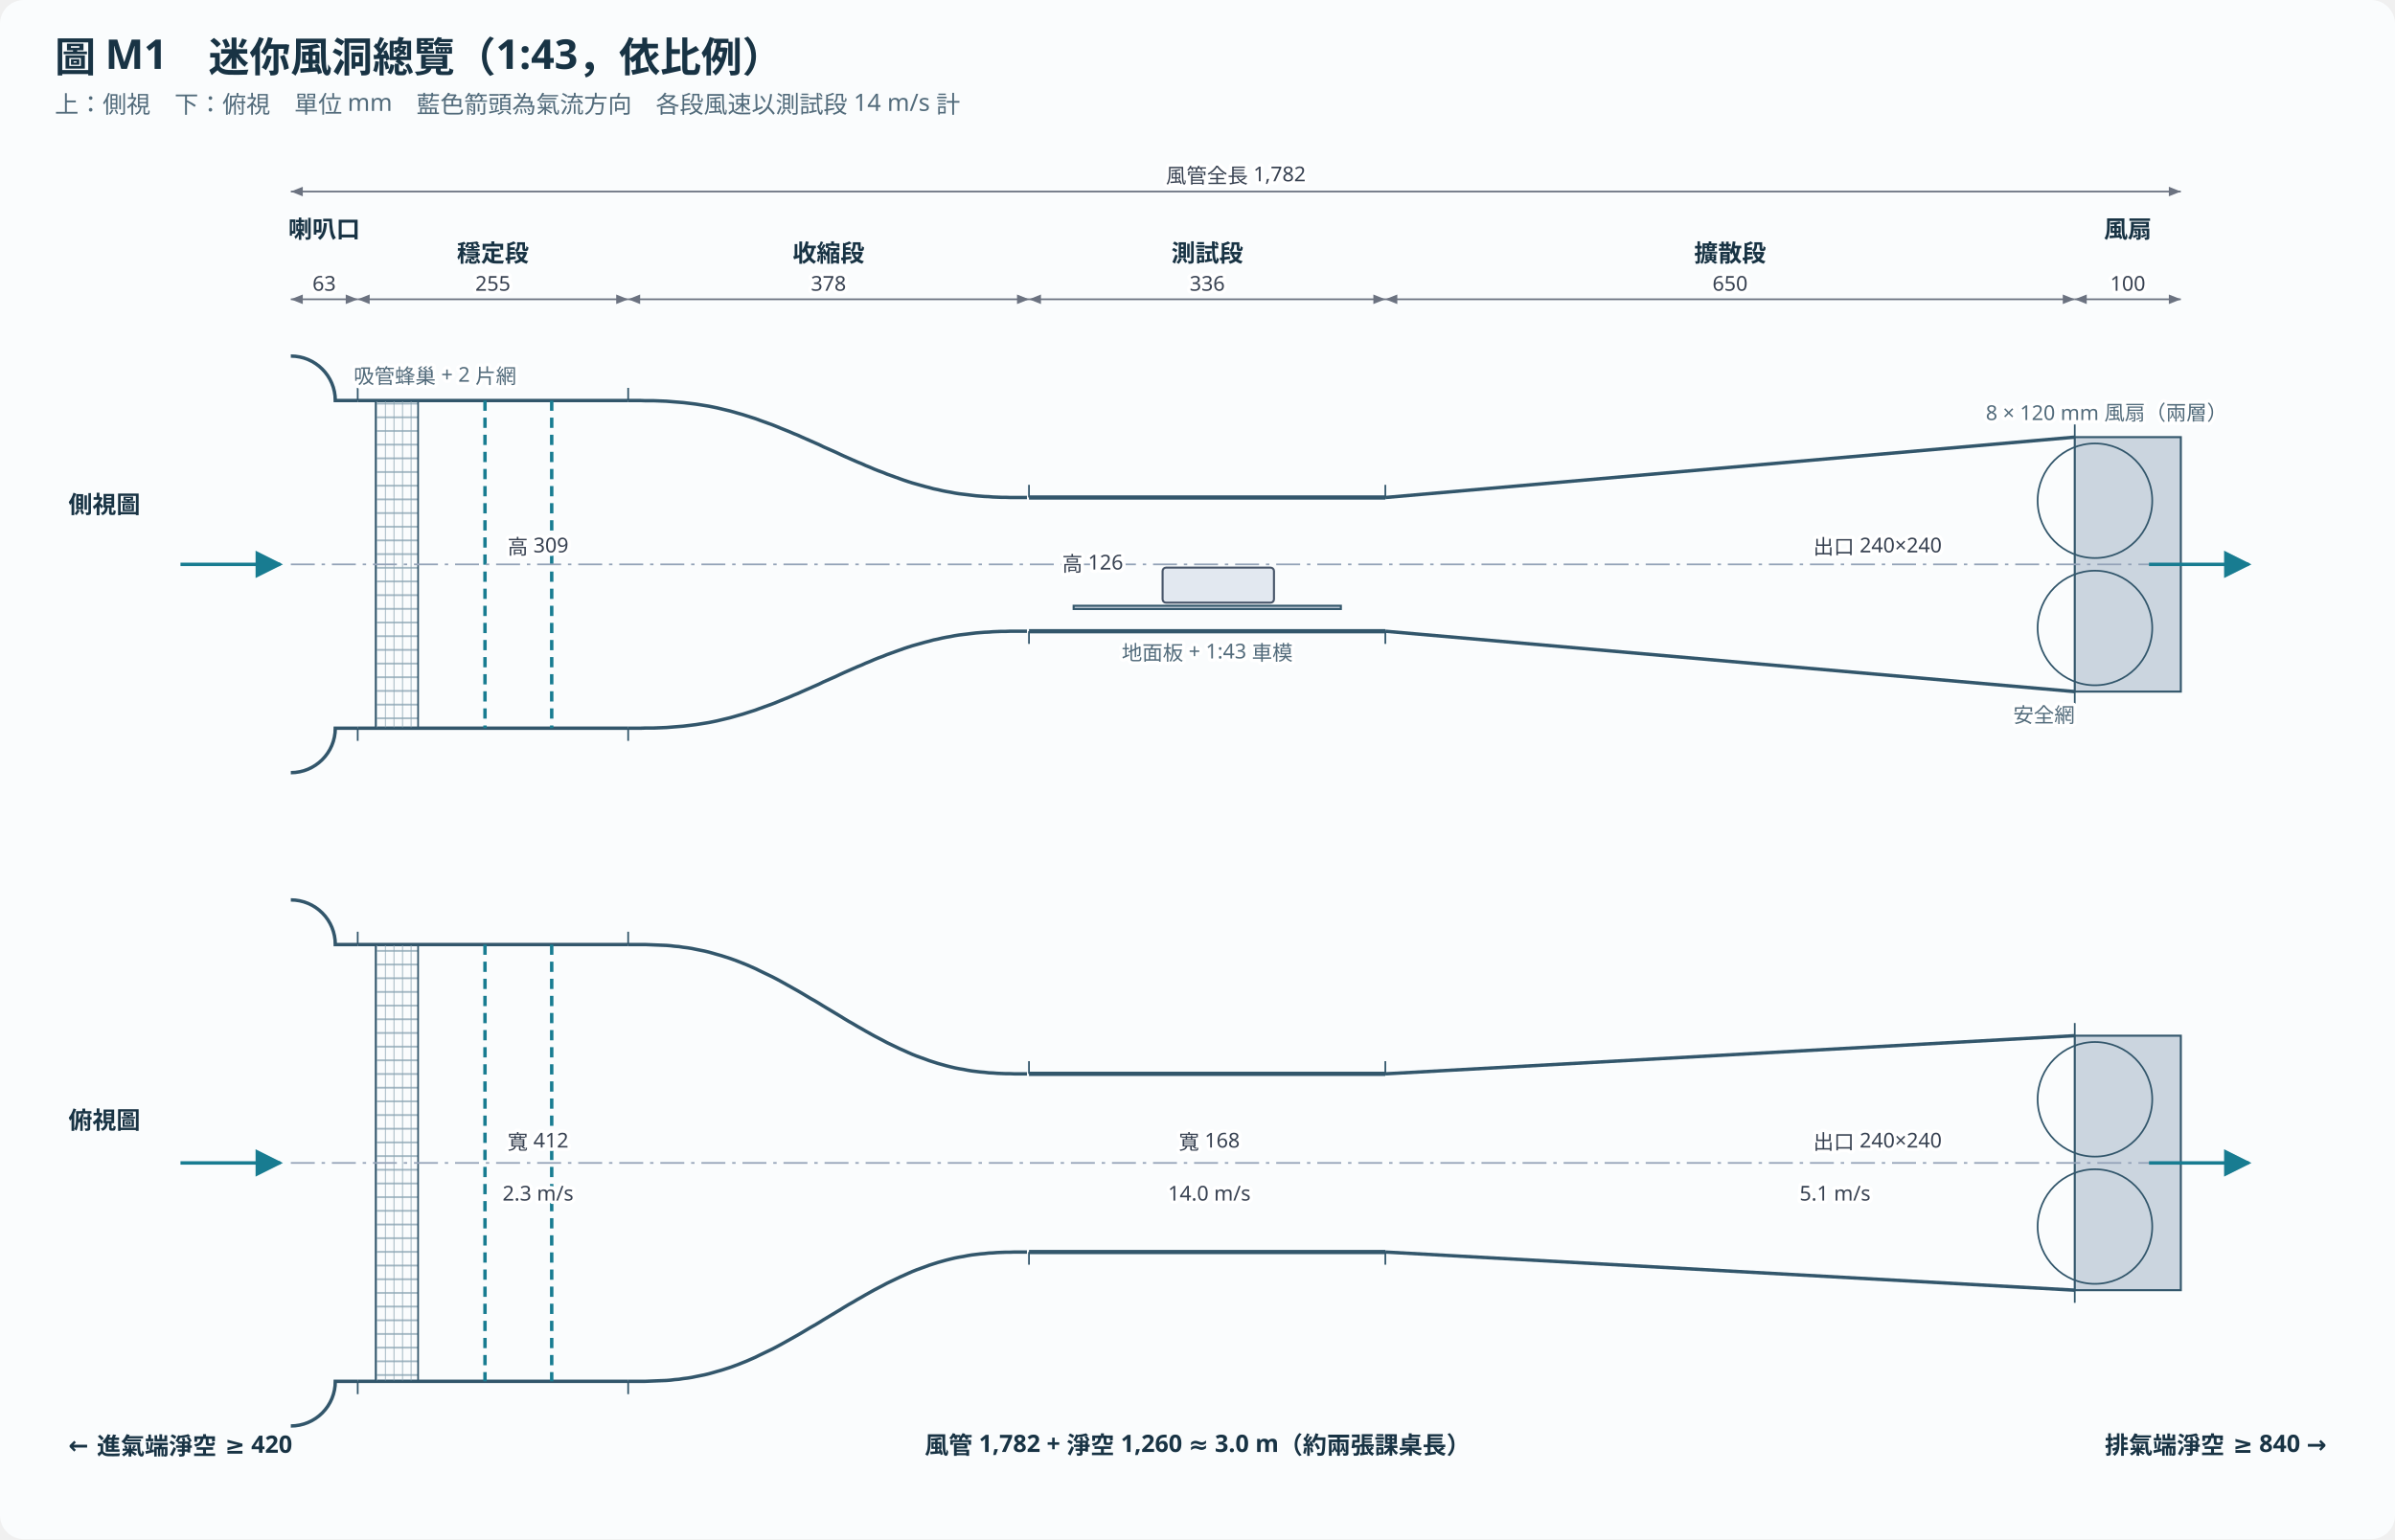
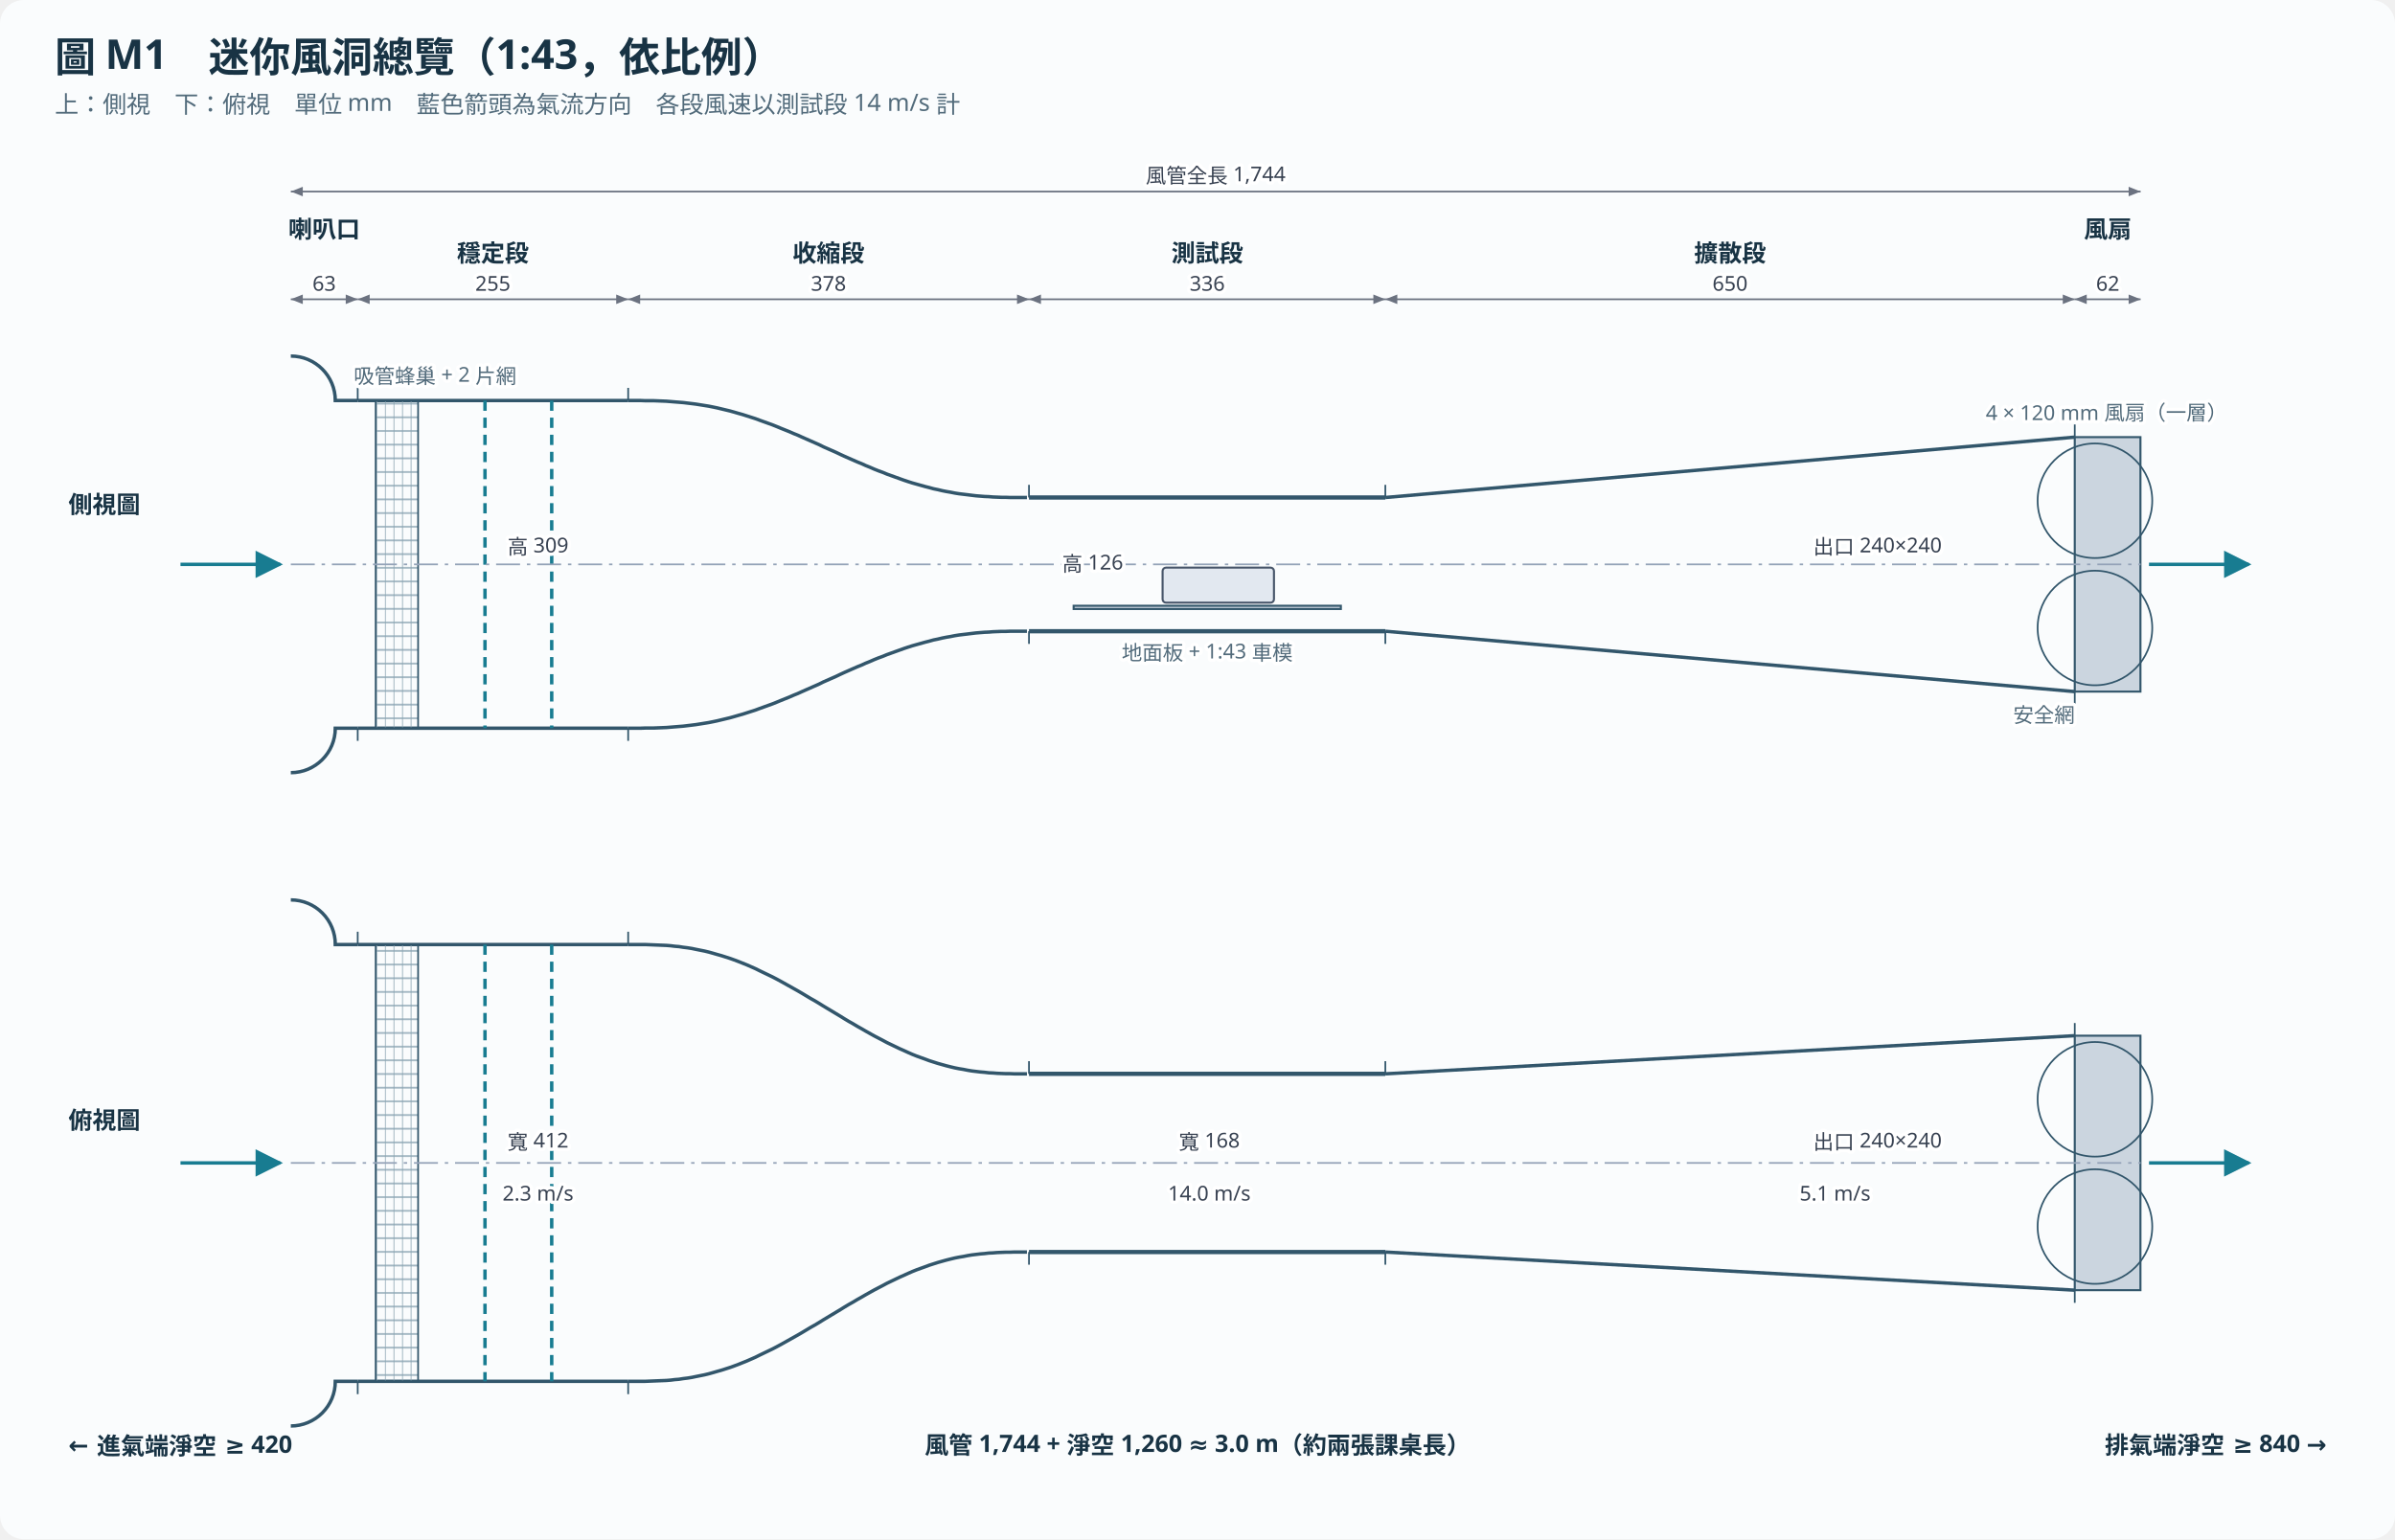
<svg xmlns="http://www.w3.org/2000/svg" width="1400" height="900" viewBox="0 0 1400 900" role="img" aria-labelledby="title desc">
  <defs>
    <marker id="a" viewBox="0 0 10 10" refX="10" refY="5" markerWidth="7" markerHeight="7" orient="auto-start-reverse">
      <path d="M0,1 L10,5 L0,9 z" fill="#6b7280" />
    </marker>
    <marker id="f" viewBox="0 0 10 10" refX="9" refY="5" markerWidth="8" markerHeight="8" orient="auto">
      <path d="M0,0 L10,5 L0,10 z" fill="#187c91" />
    </marker>
    <marker id="o" viewBox="0 0 10 10" refX="9" refY="5" markerWidth="7" markerHeight="7" orient="auto">
      <path d="M0,0 L10,5 L0,10 z" fill="#c2410c" />
    </marker>
    <pattern id="hc" width="5" height="8" patternUnits="userSpaceOnUse">
      <path d="M0 0V8 M0 4H5" stroke="#8aa4b2" stroke-width="0.8" />
    </pattern>
    <pattern id="hatch" width="6" height="6" patternUnits="userSpaceOnUse" patternTransform="rotate(45)">
      <path d="M0 0V6" stroke="#94a3b8" stroke-width="1" />
    </pattern>
    <style>
text{font-family:'PingFang TC','Heiti TC','Noto Sans TC','Microsoft JhengHei',sans-serif;fill:#183344}
.t{font-size:24px;font-weight:700} .st{font-size:14px;fill:#526b7b}
.l{font-size:14px;font-weight:600} .n{font-size:12px;fill:#526b7b} .d{font-size:12px;fill:#374151}
.w{font-size:12px;fill:#c2410c;font-weight:600}
.halo{paint-order:stroke;stroke:#ffffff;stroke-width:4px;stroke-linejoin:round}
.shell{stroke:#32566b;stroke-width:2;fill:#edf3f6}
.shell0{stroke:#32566b;stroke-width:2;fill:none}
.thin{stroke:#32566b;stroke-width:1;fill:none}
.pc{stroke:#32566b;stroke-width:2;fill:#e3f1f7}
.solid{stroke:#32566b;stroke-width:1.2;fill:#cbd5df}
.dark{stroke:#1f2937;stroke-width:1;fill:#4b5563}
.car{stroke:#475569;stroke-width:1.2;fill:#e2e8f0}
.air{stroke:#187c91;stroke-width:2;fill:none}
.airf{fill:#187c91}
.scr{stroke:#187c91;stroke-width:2;stroke-dasharray:6 4;fill:none}
.dim{stroke:#6b7280;stroke-width:1;fill:none}
.ext{stroke:#9ca3af;stroke-width:0.8;fill:none}
.guide{stroke:#cbd5e1;stroke-width:0.8;stroke-dasharray:3 4;fill:none}
.tbd{stroke:#c2410c;stroke-width:1.4;stroke-dasharray:5 3;fill:none}
.tbdf{stroke:#c2410c;stroke-width:1.4;stroke-dasharray:5 3;fill:#fff7ed}
.cl{stroke:#94a3b8;stroke-width:1;stroke-dasharray:14 4 2 4;fill:none}
.grid{stroke:#e5e7eb;stroke-width:1;fill:none}
.axis{stroke:#374151;stroke-width:1.2;fill:none}
.c1{stroke:#187c91;stroke-width:2.5;fill:none} .c2{stroke:#7c3aed;stroke-width:2.5;fill:none}
.c3{stroke:#187c91;stroke-width:2;stroke-dasharray:6 4;fill:none}
.bar{fill:#187c91} .bar2{fill:#94a3b8}
.hc{fill:url(#hc);stroke:#32566b;stroke-width:1}
</style>
  </defs>
  <rect width="1400" height="900" rx="14" fill="#fafcfd" />
  <text x="32.0" y="42.0" class="t" text-anchor="start">圖 M1　迷你風洞總覽（1:43，依比例）</text>
  <text x="32.0" y="66.0" class="st" text-anchor="start">上：側視　下：俯視　單位 mm　藍色箭頭為氣流方向　各段風速以測試段 14 m/s 計</text>
  <path d="M209.1,234.2 L196.0,234.2 A26.0,26.0 0 0 0 170.0,208.2" class="shell0" />
  <line x1="209.1" y1="234.2" x2="367.2" y2="234.2" class="shell0" />
  <polyline points="367.2,234.2 369.6,234.2 372.1,234.2 374.6,234.2 377.1,234.3 379.6,234.3 382.0,234.3 384.5,234.4 387.0,234.5 389.5,234.6 392.0,234.8 394.4,235.0 396.9,235.2 399.4,235.4 401.9,235.7 404.4,236.0 406.8,236.3 409.3,236.7 411.8,237.1 414.3,237.5 416.8,238.0 419.2,238.5 421.7,239.1 424.2,239.7 426.7,240.3 429.2,241.0 431.6,241.7 434.1,242.4 436.6,243.2 439.1,244.0 441.6,244.8 444.0,245.7 446.5,246.6 449.0,247.5 451.5,248.4 454.0,249.4 456.4,250.4 458.9,251.4 461.4,252.4 463.9,253.5 466.4,254.5 468.8,255.6 471.3,256.7 473.8,257.8 476.3,258.9 478.8,260.0 481.2,261.2 483.7,262.3 486.2,263.4 488.7,264.5 491.2,265.7 493.6,266.8 496.1,267.9 498.6,269.0 501.1,270.1 503.6,271.1 506.0,272.2 508.5,273.2 511.0,274.3 513.5,275.3 516.0,276.2 518.4,277.2 520.9,278.1 523.4,279.0 525.9,279.9 528.4,280.8 530.8,281.6 533.3,282.4 535.8,283.1 538.3,283.8 540.8,284.5 543.2,285.1 545.7,285.8 548.2,286.3 550.7,286.9 553.2,287.4 555.6,287.8 558.1,288.3 560.6,288.7 563.1,289.0 565.6,289.3 568.0,289.6 570.5,289.9 573.0,290.1 575.5,290.3 578.0,290.4 580.4,290.6 582.9,290.7 585.4,290.8 587.9,290.8 590.4,290.9 592.8,290.9 595.3,290.9 597.8,290.9 600.3,290.9" class="shell0" />
  <line x1="601.5" y1="290.9" x2="809.8" y2="290.9" class="shell0" style="stroke-width:2.5" />
  <line x1="809.8" y1="290.9" x2="1212.8" y2="255.6" class="shell0" />
  <path d="M209.1,425.8 L196.0,425.8 A26.0,26.0 0 0 1 170.0,451.8" class="shell0" />
  <line x1="209.1" y1="425.8" x2="367.2" y2="425.8" class="shell0" />
  <polyline points="367.2,425.8 369.6,425.8 372.1,425.8 374.6,425.8 377.1,425.7 379.6,425.7 382.0,425.7 384.5,425.6 387.0,425.5 389.5,425.4 392.0,425.2 394.4,425.0 396.9,424.8 399.4,424.6 401.9,424.3 404.4,424.0 406.8,423.7 409.3,423.3 411.8,422.9 414.3,422.5 416.8,422.0 419.2,421.5 421.7,420.9 424.2,420.3 426.7,419.7 429.2,419.0 431.6,418.3 434.1,417.6 436.6,416.8 439.1,416.0 441.6,415.2 444.0,414.3 446.5,413.4 449.0,412.5 451.5,411.6 454.0,410.6 456.4,409.6 458.9,408.6 461.4,407.6 463.9,406.5 466.4,405.5 468.8,404.4 471.3,403.3 473.8,402.2 476.3,401.1 478.8,400.0 481.2,398.8 483.7,397.7 486.2,396.6 488.7,395.5 491.2,394.3 493.6,393.2 496.1,392.1 498.6,391.0 501.1,389.9 503.6,388.9 506.0,387.8 508.5,386.8 511.0,385.7 513.5,384.7 516.0,383.8 518.4,382.8 520.9,381.9 523.4,381.0 525.9,380.1 528.4,379.2 530.8,378.4 533.3,377.6 535.8,376.9 538.3,376.2 540.8,375.5 543.2,374.9 545.7,374.2 548.2,373.7 550.7,373.1 553.2,372.6 555.6,372.2 558.1,371.7 560.6,371.3 563.1,371.0 565.6,370.7 568.0,370.4 570.5,370.1 573.0,369.9 575.5,369.7 578.0,369.6 580.4,369.4 582.9,369.3 585.4,369.2 587.9,369.2 590.4,369.1 592.8,369.1 595.3,369.1 597.8,369.1 600.3,369.1" class="shell0" />
  <line x1="601.5" y1="369.1" x2="809.8" y2="369.1" class="shell0" style="stroke-width:2.5" />
  <line x1="809.8" y1="369.1" x2="1212.8" y2="404.4" class="shell0" />
  <line x1="209.1" y1="226.8" x2="209.1" y2="234.2" class="thin" />
  <line x1="209.1" y1="433.2" x2="209.1" y2="425.8" class="thin" />
  <line x1="367.2" y1="226.8" x2="367.2" y2="234.2" class="thin" />
  <line x1="367.2" y1="433.2" x2="367.2" y2="425.8" class="thin" />
  <line x1="601.5" y1="283.5" x2="601.5" y2="290.9" class="thin" />
  <line x1="601.5" y1="376.5" x2="601.5" y2="369.1" class="thin" />
  <line x1="809.8" y1="283.5" x2="809.8" y2="290.9" class="thin" />
  <line x1="809.8" y1="376.5" x2="809.8" y2="369.1" class="thin" />
  <line x1="1212.8" y1="248.2" x2="1212.8" y2="255.6" class="thin" />
  <line x1="1212.8" y1="411.8" x2="1212.8" y2="404.4" class="thin" />
  <rect x="219.6" y="234.2" width="24.8" height="191.6" class="hc" />
  <line x1="283.5" y1="234.2" x2="283.5" y2="425.8" class="scr" />
  <line x1="322.5" y1="234.2" x2="322.5" y2="425.8" class="scr" />
  <line x1="1214.7" y1="255.6" x2="1214.7" y2="404.4" class="scr" />
-   <rect x="1212.8" y="255.6" width="62.0" height="148.8" class="solid" />
+   <rect x="1212.8" y="255.6" width="38.4" height="148.8" class="solid" />
  <circle cx="1224.6" cy="367.2" r="33.5" class="thin" />
  <circle cx="1224.6" cy="292.8" r="33.5" class="thin" />
-   <line x1="170.0" y1="330.0" x2="1274.8" y2="330.0" class="cl" />
+   <line x1="170.0" y1="330.0" x2="1251.3" y2="330.0" class="cl" />
  <path d="M209.1,552.3 L196.0,552.3 A26.0,26.0 0 0 0 170.0,526.2" class="shell0" />
  <line x1="209.1" y1="552.3" x2="367.2" y2="552.3" class="shell0" />
  <polyline points="367.2,552.3 369.6,552.3 372.1,552.3 374.6,552.3 377.1,552.3 379.6,552.4 382.0,552.5 384.5,552.6 387.0,552.7 389.5,552.8 392.0,553.0 394.4,553.3 396.9,553.5 399.4,553.9 401.9,554.2 404.4,554.6 406.8,555.1 409.3,555.6 411.8,556.1 414.3,556.7 416.8,557.4 419.2,558.1 421.7,558.8 424.2,559.6 426.7,560.4 429.2,561.3 431.6,562.2 434.1,563.2 436.6,564.2 439.1,565.3 441.6,566.4 444.0,567.6 446.5,568.8 449.0,570.0 451.5,571.2 454.0,572.5 456.4,573.8 458.9,575.2 461.4,576.6 463.9,578.0 466.4,579.4 468.8,580.8 471.3,582.3 473.8,583.8 476.3,585.2 478.8,586.7 481.2,588.2 483.7,589.7 486.2,591.2 488.7,592.7 491.2,594.2 493.6,595.7 496.1,597.2 498.6,598.6 501.1,600.1 503.6,601.5 506.0,602.9 508.5,604.3 511.0,605.7 513.5,607.0 516.0,608.3 518.4,609.6 520.9,610.8 523.4,612.0 525.9,613.2 528.4,614.3 530.8,615.4 533.3,616.5 535.8,617.5 538.3,618.4 540.8,619.3 543.2,620.2 545.7,621.0 548.2,621.8 550.7,622.5 553.2,623.2 555.6,623.8 558.1,624.4 560.6,624.9 563.1,625.3 565.6,625.8 568.0,626.2 570.5,626.5 573.0,626.8 575.5,627.0 578.0,627.3 580.4,627.4 582.9,627.6 585.4,627.7 587.9,627.8 590.4,627.8 592.8,627.9 595.3,627.9 597.8,627.9 600.3,627.9" class="shell0" />
  <line x1="601.5" y1="627.9" x2="809.8" y2="627.9" class="shell0" style="stroke-width:2.5" />
  <line x1="809.8" y1="627.9" x2="1212.8" y2="605.6" class="shell0" />
  <path d="M209.1,807.7 L196.0,807.7 A26.0,26.0 0 0 1 170.0,833.8" class="shell0" />
  <line x1="209.1" y1="807.7" x2="367.2" y2="807.7" class="shell0" />
  <polyline points="367.2,807.7 369.6,807.7 372.1,807.7 374.6,807.7 377.1,807.7 379.6,807.6 382.0,807.5 384.5,807.4 387.0,807.3 389.5,807.2 392.0,807.0 394.4,806.7 396.9,806.5 399.4,806.1 401.9,805.8 404.4,805.4 406.8,804.9 409.3,804.4 411.8,803.9 414.3,803.3 416.8,802.6 419.2,801.9 421.7,801.2 424.2,800.4 426.7,799.6 429.2,798.7 431.6,797.8 434.1,796.8 436.6,795.8 439.1,794.7 441.6,793.6 444.0,792.4 446.5,791.2 449.0,790.0 451.5,788.8 454.0,787.5 456.4,786.2 458.9,784.8 461.4,783.4 463.9,782.0 466.4,780.6 468.8,779.2 471.3,777.7 473.8,776.2 476.3,774.8 478.8,773.3 481.2,771.8 483.7,770.3 486.2,768.8 488.7,767.3 491.2,765.8 493.6,764.3 496.1,762.8 498.6,761.4 501.1,759.9 503.6,758.5 506.0,757.1 508.5,755.7 511.0,754.3 513.5,753.0 516.0,751.7 518.4,750.4 520.9,749.2 523.4,748.0 525.9,746.8 528.4,745.7 530.8,744.6 533.3,743.5 535.8,742.5 538.3,741.6 540.8,740.7 543.2,739.8 545.7,739.0 548.2,738.2 550.7,737.5 553.2,736.8 555.6,736.2 558.1,735.6 560.6,735.1 563.1,734.7 565.6,734.2 568.0,733.8 570.5,733.5 573.0,733.2 575.5,733.0 578.0,732.7 580.4,732.6 582.9,732.4 585.4,732.3 587.9,732.2 590.4,732.2 592.8,732.1 595.3,732.1 597.8,732.1 600.3,732.1" class="shell0" />
  <line x1="601.5" y1="732.1" x2="809.8" y2="732.1" class="shell0" style="stroke-width:2.5" />
  <line x1="809.8" y1="732.1" x2="1212.8" y2="754.4" class="shell0" />
  <line x1="209.1" y1="544.8" x2="209.1" y2="552.3" class="thin" />
  <line x1="209.1" y1="815.2" x2="209.1" y2="807.7" class="thin" />
  <line x1="367.2" y1="544.8" x2="367.2" y2="552.3" class="thin" />
  <line x1="367.2" y1="815.2" x2="367.2" y2="807.7" class="thin" />
  <line x1="601.5" y1="620.5" x2="601.5" y2="627.9" class="thin" />
  <line x1="601.5" y1="739.5" x2="601.5" y2="732.1" class="thin" />
  <line x1="809.8" y1="620.5" x2="809.8" y2="627.9" class="thin" />
  <line x1="809.8" y1="739.5" x2="809.8" y2="732.1" class="thin" />
  <line x1="1212.8" y1="598.2" x2="1212.8" y2="605.6" class="thin" />
  <line x1="1212.8" y1="761.8" x2="1212.8" y2="754.4" class="thin" />
  <rect x="219.6" y="552.3" width="24.8" height="255.4" class="hc" />
  <line x1="283.5" y1="552.3" x2="283.5" y2="807.7" class="scr" />
  <line x1="322.5" y1="552.3" x2="322.5" y2="807.7" class="scr" />
  <line x1="1214.7" y1="605.6" x2="1214.7" y2="754.4" class="scr" />
-   <rect x="1212.8" y="605.6" width="62.0" height="148.8" class="solid" />
+   <rect x="1212.8" y="605.6" width="38.4" height="148.8" class="solid" />
  <circle cx="1224.6" cy="717.2" r="33.5" class="thin" />
  <circle cx="1224.6" cy="642.8" r="33.5" class="thin" />
-   <line x1="170.0" y1="680.0" x2="1274.8" y2="680.0" class="cl" />
+   <line x1="170.0" y1="680.0" x2="1251.3" y2="680.0" class="cl" />
  <line x1="105.5" y1="330.0" x2="163.8" y2="330.0" class="air" marker-end="url(#f)" />
  <line x1="1256.2" y1="330.0" x2="1314.5" y2="330.0" class="air" marker-end="url(#f)" />
  <line x1="105.5" y1="680.0" x2="163.8" y2="680.0" class="air" marker-end="url(#f)" />
  <line x1="1256.2" y1="680.0" x2="1314.5" y2="680.0" class="air" marker-end="url(#f)" />
  <rect x="627.6" y="354.2" width="156.2" height="1.9" class="solid" />
  <rect x="679.6" y="331.9" width="65.1" height="20.5" class="car" rx="2" />
  <text x="40.0" y="300.0" class="l" text-anchor="start">側視圖</text>
  <text x="40.0" y="660.0" class="l" text-anchor="start">俯視圖</text>
  <line x1="170.0" y1="175.0" x2="209.1" y2="175.0" class="dim" marker-start="url(#a)" marker-end="url(#a)" />
  <text x="189.5" y="170.0" class="d halo" text-anchor="middle">63</text>
  <text x="189.5" y="139.0" class="l" text-anchor="middle">喇叭口</text>
  <line x1="209.1" y1="175.0" x2="367.2" y2="175.0" class="dim" marker-start="url(#a)" marker-end="url(#a)" />
  <text x="288.1" y="170.0" class="d halo" text-anchor="middle">255</text>
  <text x="288.1" y="153.0" class="l" text-anchor="middle">穩定段</text>
  <line x1="367.2" y1="175.0" x2="601.5" y2="175.0" class="dim" marker-start="url(#a)" marker-end="url(#a)" />
  <text x="484.3" y="170.0" class="d halo" text-anchor="middle">378</text>
  <text x="484.3" y="153.0" class="l" text-anchor="middle">收縮段</text>
  <line x1="601.5" y1="175.0" x2="809.8" y2="175.0" class="dim" marker-start="url(#a)" marker-end="url(#a)" />
  <text x="705.7" y="170.0" class="d halo" text-anchor="middle">336</text>
  <text x="705.7" y="153.0" class="l" text-anchor="middle">測試段</text>
  <line x1="809.8" y1="175.0" x2="1212.8" y2="175.0" class="dim" marker-start="url(#a)" marker-end="url(#a)" />
  <text x="1011.3" y="170.0" class="d halo" text-anchor="middle">650</text>
  <text x="1011.3" y="153.0" class="l" text-anchor="middle">擴散段</text>
-   <line x1="1212.8" y1="175.0" x2="1274.8" y2="175.0" class="dim" marker-start="url(#a)" marker-end="url(#a)" />
-   <text x="1243.8" y="170.0" class="d halo" text-anchor="middle">100</text>
-   <text x="1243.8" y="139.0" class="l" text-anchor="middle">風扇</text>
-   <line x1="170.0" y1="112.0" x2="1274.8" y2="112.0" class="dim" marker-start="url(#a)" marker-end="url(#a)" />
-   <text x="722.4" y="107.0" class="d halo" text-anchor="middle">風管全長 1,782</text>
+   <line x1="1212.8" y1="175.0" x2="1251.3" y2="175.0" class="dim" marker-start="url(#a)" marker-end="url(#a)" />
+   <text x="1232.1" y="170.0" class="d halo" text-anchor="middle">62</text>
+   <text x="1232.1" y="139.0" class="l" text-anchor="middle">風扇</text>
+   <line x1="170.0" y1="112.0" x2="1251.3" y2="112.0" class="dim" marker-start="url(#a)" marker-end="url(#a)" />
+   <text x="710.6" y="107.0" class="d halo" text-anchor="middle">風管全長 1,744</text>
  <text x="314.5" y="324.0" class="d halo" text-anchor="middle">高 309</text>
  <text x="638.7" y="334.0" class="d halo" text-anchor="middle">高 126</text>
  <text x="1097.5" y="324.0" class="d halo" text-anchor="middle">出口 240×240</text>
  <text x="314.5" y="672.0" class="d halo" text-anchor="middle">寬 412</text>
  <text x="706.9" y="672.0" class="d halo" text-anchor="middle">寬 168</text>
  <text x="1097.5" y="672.0" class="d halo" text-anchor="middle">出口 240×240</text>
  <text x="314.5" y="702.0" class="d halo" text-anchor="middle">2.3 m/s</text>
  <text x="706.9" y="702.0" class="d halo" text-anchor="middle">14.0 m/s</text>
  <text x="1072.7" y="702.0" class="d halo" text-anchor="middle">5.1 m/s</text>
  <text x="254.3" y="224.2" class="n halo" text-anchor="middle">吸管蜂巢 + 2 片網</text>
-   <text x="1231.4" y="245.6" class="n halo" text-anchor="middle">8 × 120 mm 風扇（兩層）</text>
+   <text x="1231.4" y="245.6" class="n halo" text-anchor="middle">4 × 120 mm 風扇（一層）</text>
  <text x="1212.8" y="422.4" class="n halo" text-anchor="end">安全網</text>
  <text x="705.7" y="386.0" class="n halo" text-anchor="middle">地面板 + 1:43 車模</text>
  <text x="40.0" y="850.0" class="l" text-anchor="start">← 進氣端淨空 ≥ 420</text>
  <text x="1360.0" y="850.0" class="l" text-anchor="end">排氣端淨空 ≥ 840 →</text>
-   <text x="700.0" y="850.0" class="l" text-anchor="middle">風管 1,782 + 淨空 1,260 ≈ 3.0 m（約兩張課桌長）</text>
+   <text x="700.0" y="850.0" class="l" text-anchor="middle">風管 1,744 + 淨空 1,260 ≈ 3.0 m（約兩張課桌長）</text>
</svg>
